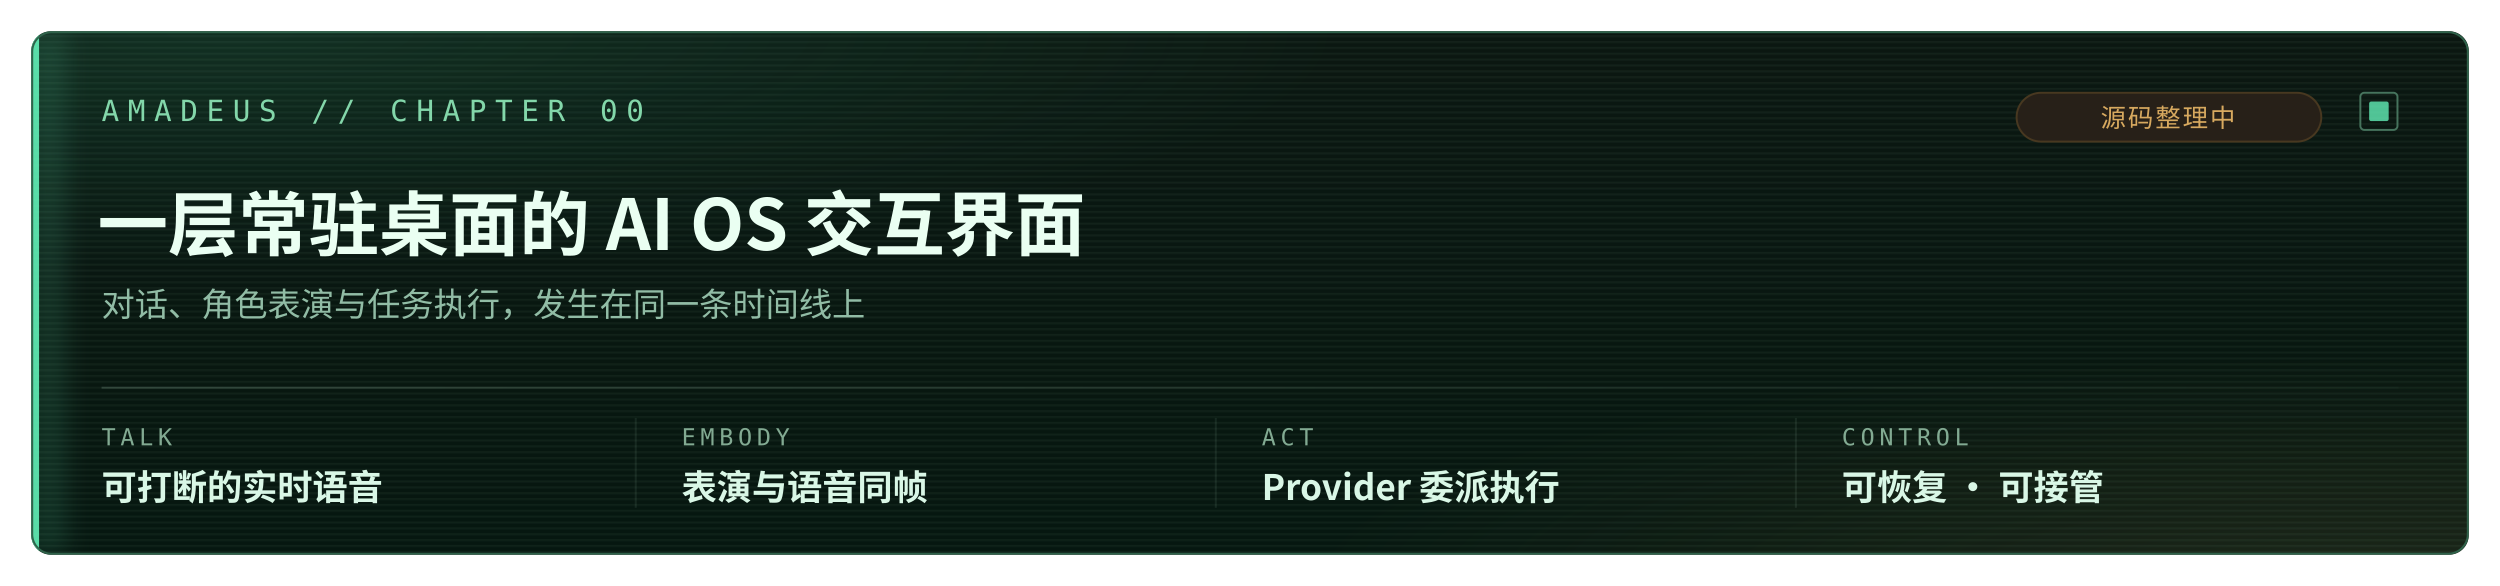
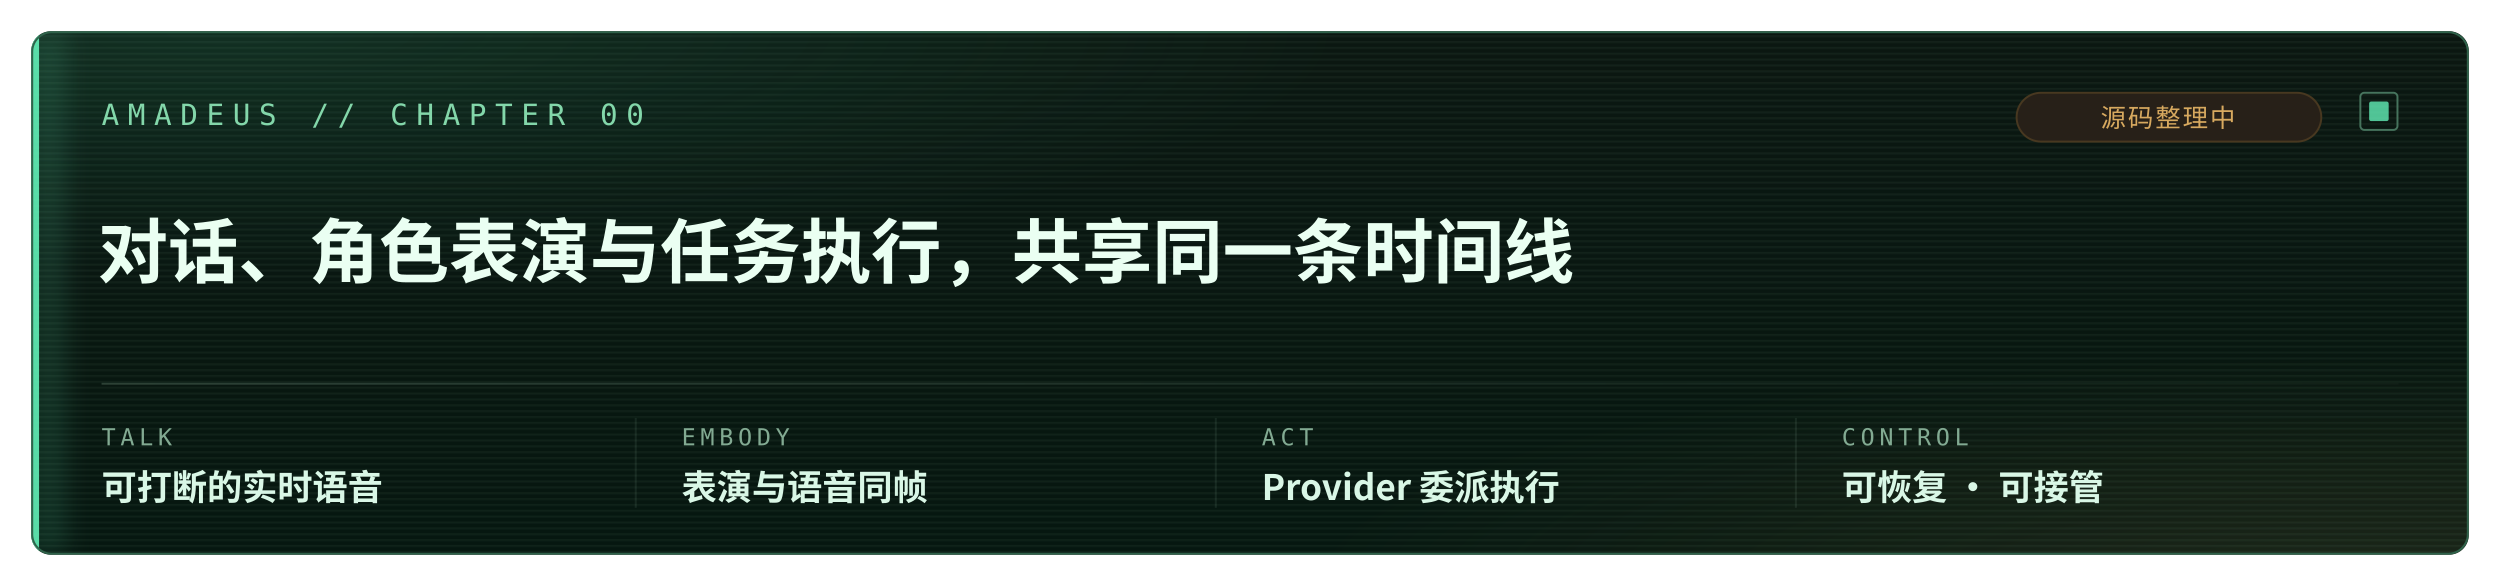
- <svg xmlns="http://www.w3.org/2000/svg" viewBox="0 0 1280 300" width="1280" height="300" role="img" aria-label="Amadeus — 一层常驻桌面的 AI OS 交互界面">
+ <svg xmlns="http://www.w3.org/2000/svg" viewBox="0 0 1280 300" width="1280" height="300" role="img" aria-label="Amadeus — 对话、角色表演与任务执行，共享同一条时间线">
  <defs>
    <linearGradient id="c_panel" x1="0" y1="0" x2="0" y2="1">
      <stop offset="0" stop-color="#0b1711" />
      <stop offset="1" stop-color="#061710" />
    </linearGradient>
    <linearGradient id="c_hair" x1="0" y1="0" x2="1" y2="0">
      <stop offset="0" stop-color="#a8cdb8" stop-opacity=".22" />
      <stop offset="1" stop-color="#a8cdb8" stop-opacity=".03" />
    </linearGradient>
    <radialGradient id="c_wash" cx="8%" cy="0%" r="46%">
      <stop offset="0" stop-color="#39c98d" stop-opacity=".14" />
      <stop offset="1" stop-color="#39c98d" stop-opacity="0" />
    </radialGradient>
    <radialGradient id="c_tung" cx="96%" cy="106%" r="44%">
      <stop offset="0" stop-color="#d7a95f" stop-opacity=".11" />
      <stop offset="1" stop-color="#d7a95f" stop-opacity="0" />
    </radialGradient>
    <pattern id="c_scan" width="3" height="3" patternUnits="userSpaceOnUse">
      <rect width="3" height="1" fill="#b6f9d5" opacity=".05" />
    </pattern>
    <filter id="c_soft" x="-80%" y="-80%" width="260%" height="260%">
      <feGaussianBlur stdDeviation="6" />
    </filter>
    <clipPath id="c_frame">
      <rect x="16" y="16" width="1248" height="268" rx="10" />
    </clipPath>
    <style>
      .mono{font-family:ui-monospace,SFMono-Regular,"SF Mono",Menlo,Consolas,"DejaVu Sans Mono",monospace}
      .cjk{font-family:"PingFang SC","Microsoft YaHei","Hiragino Sans GB","Noto Sans CJK SC",sans-serif}
      .rec{animation:rec 2.2s ease-in-out infinite}
      @keyframes rec{0%,100%{opacity:1}50%{opacity:.25}}
      @media (prefers-reduced-motion:reduce){.rec{animation:none}}
    </style>
  </defs>
  <g clip-path="url(#c_frame)">
    <rect x="16" y="16" width="1248" height="268" fill="url(#c_panel)" />
    <rect x="16" y="16" width="1248" height="268" fill="url(#c_wash)" />
    <rect x="16" y="16" width="1248" height="268" fill="url(#c_tung)" />
    <rect x="16" y="16" width="1248" height="268" fill="url(#c_scan)" />
    <rect x="16" y="16" width="4" height="268" fill="#61eeb6" opacity=".9" />
    <rect x="16" y="16" width="18" height="268" fill="#61eeb6" opacity=".13" filter="url(#c_soft)" />
-     <text class="mono" x="52" y="62" font-size="15" letter-spacing="4.4" fill="#83d7aa">AMADEUS // CHAPTER 00</text>
+     <text class="mono" x="52" y="64" font-size="15" letter-spacing="4.4" fill="#83d7aa">AMADEUS // CHAPTER 00</text>
    <g stroke="#46745d" fill="none">
      <rect x="1208.5" y="47.5" width="19" height="19" rx="2" />
    </g>
    <rect class="rec" x="1213" y="52" width="10" height="10" rx="1" fill="#61eeb6" opacity=".8" />
    <g>
      <rect x="1032.5" y="47.5" width="156" height="25" rx="12.5" fill="#272018" stroke="#483820" />
      <text class="cjk" x="1110" y="65" font-size="13" letter-spacing="1" fill="#d7a95f" text-anchor="middle">源码整理中</text>
    </g>
-     <text class="cjk" x="50" y="128" font-size="36" font-weight="600" fill="#eafff2">一层常驻桌面的 AI OS 交互界面</text>
-     <text class="cjk" x="52" y="162" font-size="17" fill="#91bca5">对话、角色表演与任务执行，发生在同一条时间线上</text>
-     <rect x="52" y="198" width="1176" height="1" fill="url(#c_hair)" />
+     <text class="cjk" x="50" y="142" font-size="36" font-weight="600" fill="#eafff2">对话、角色表演与任务执行，共享同一条时间线</text>
+     <rect x="52" y="196" width="1176" height="1" fill="url(#c_hair)" />
    <g fill="#a8cdb8" opacity=".1">
      <rect x="325" y="214" width="1" height="46" />
      <rect x="622" y="214" width="1" height="46" />
      <rect x="919" y="214" width="1" height="46" />
    </g>
    <g class="mono" font-size="12" letter-spacing="2.4" fill="#82aa92">
      <text x="52" y="228">TALK</text>
      <text x="349" y="228">EMBODY</text>
      <text x="646" y="228">ACT</text>
      <text x="943" y="228">CONTROL</text>
    </g>
    <g class="cjk" font-size="18" font-weight="600" fill="#d9f7e6">
      <text x="52" y="256">可打断的实时语音</text>
      <text x="349" y="256">表演与语音同帧</text>
      <text x="646" y="256">Provider 委派执行</text>
      <text x="943" y="256">可恢复 · 可接管</text>
    </g>
  </g>
  <rect x="16.5" y="16.5" width="1247" height="267" rx="10" fill="none" stroke="#2f624a" />
</svg>
